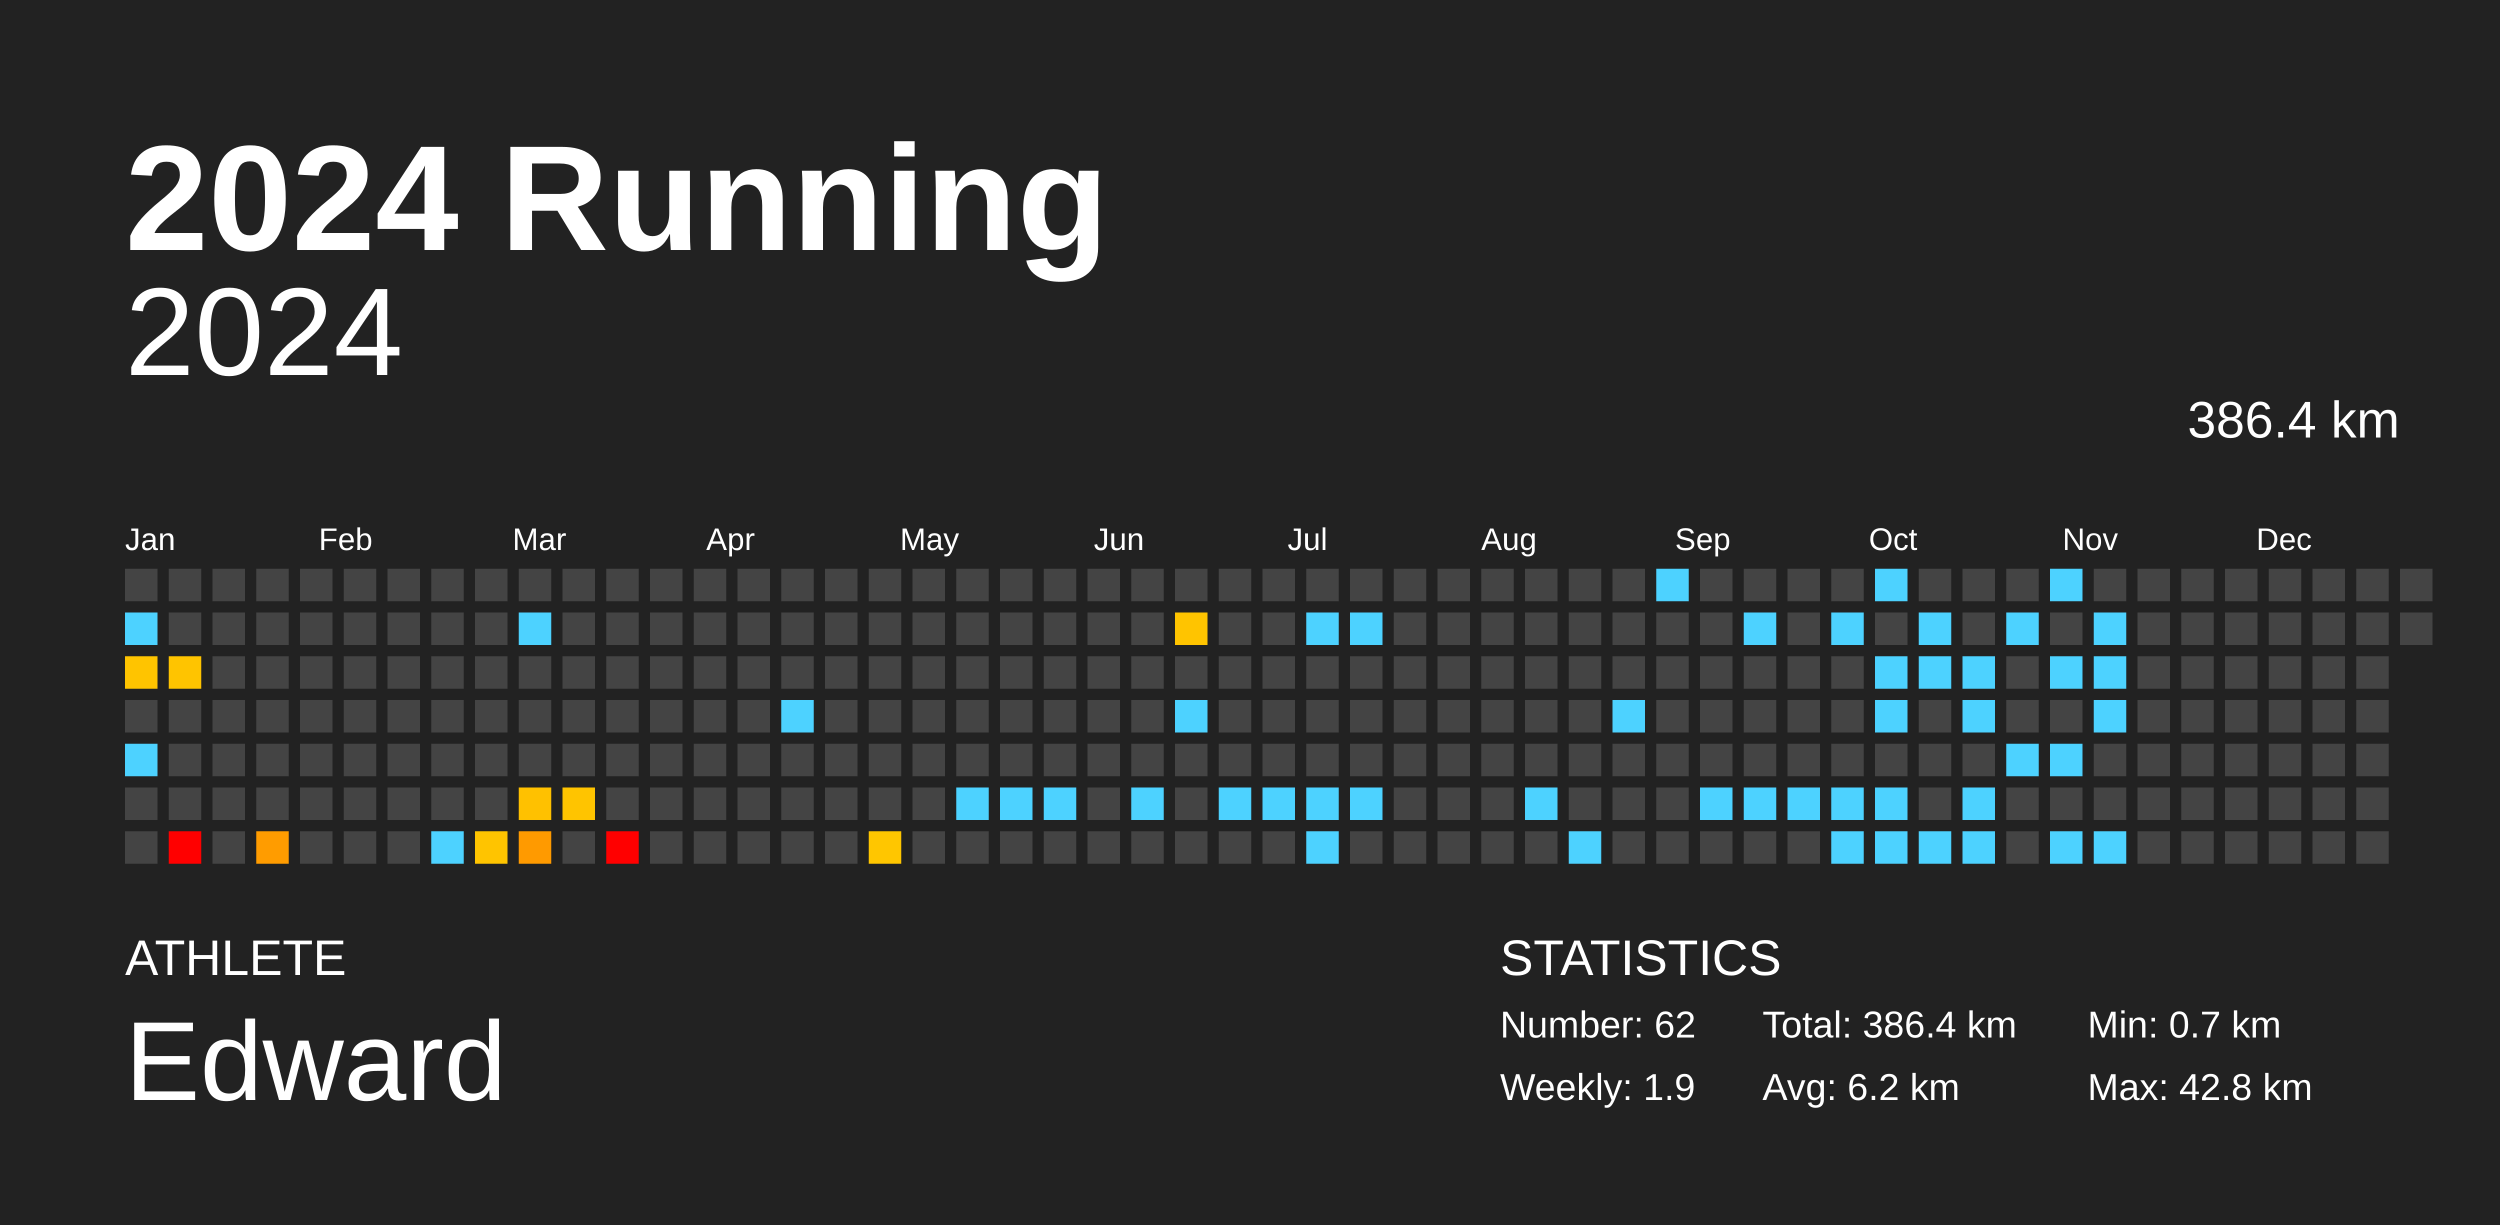
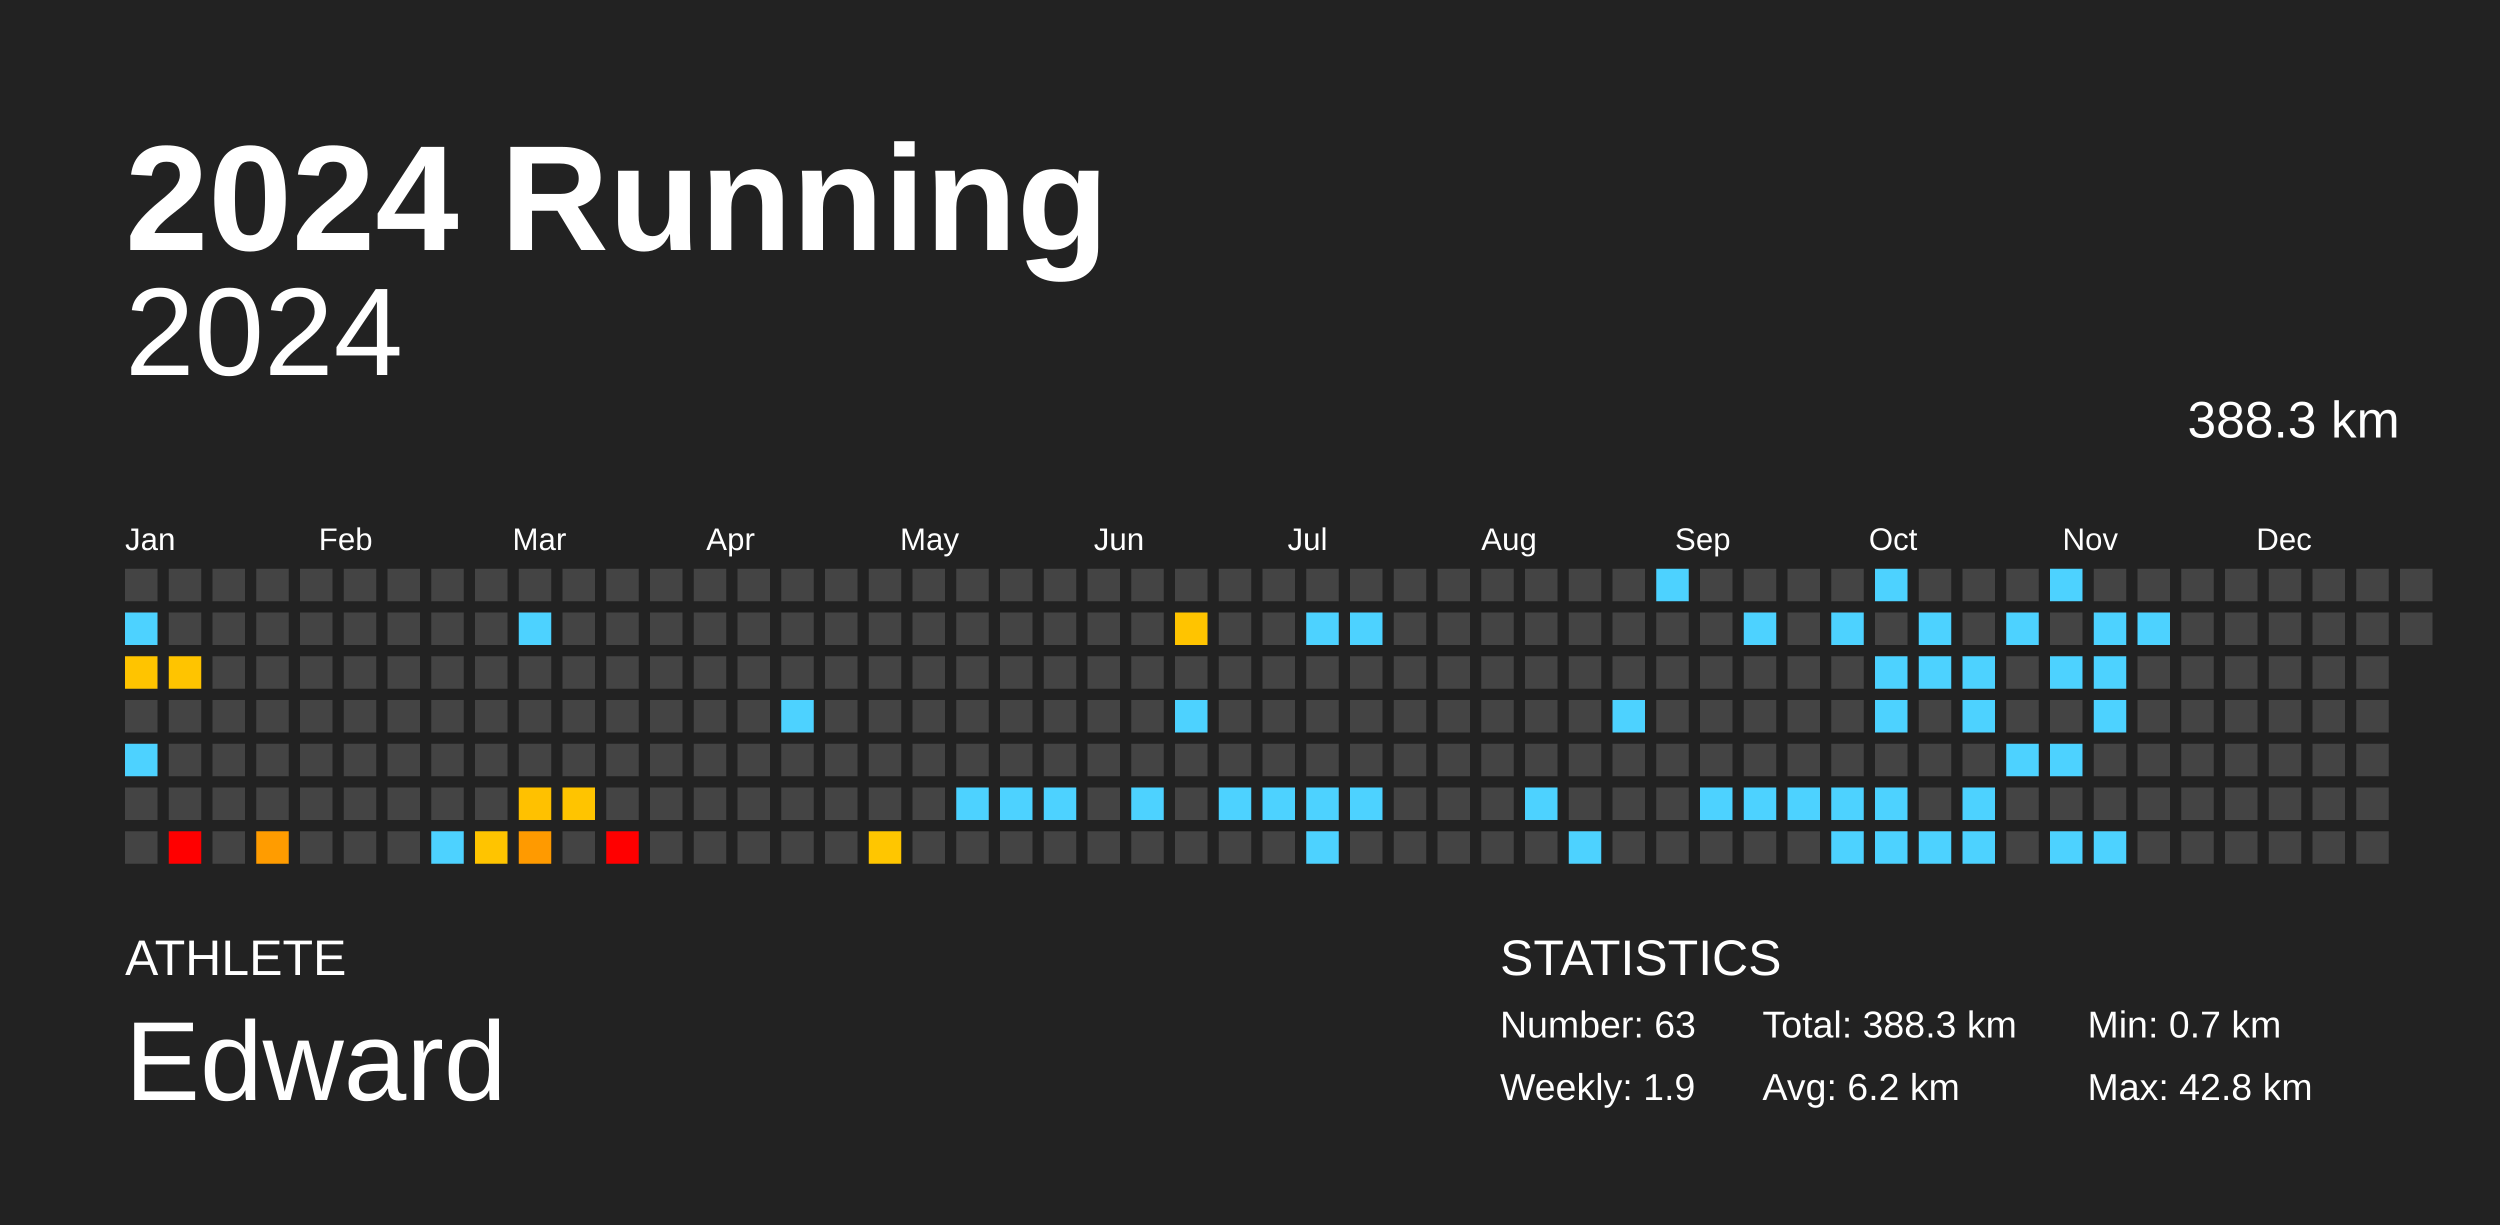
<svg xmlns="http://www.w3.org/2000/svg" baseProfile="full" height="98mm" version="1.1" viewBox="0,0,200,98" width="200mm">
  <defs />
  <rect fill="#222222" height="98" width="200" x="0" y="0" />
  <text fill="#FFFFFF" style="font-size:12px; font-family:Arial; font-weight:bold;" x="10" y="20">2024 Running</text>
  <text fill="#FFFFFF" style="font-size:4px; font-family:Arial" x="10" y="78">ATHLETE</text>
  <text fill="#FFFFFF" style="font-size:9px; font-family:Arial" x="10" y="88">Edward</text>
  <text fill="#FFFFFF" style="font-size:4px; font-family:Arial" x="120" y="78">STATISTICS</text>
-   <text fill="#FFFFFF" style="font-size:3px; font-family:Arial" x="120" y="83">Number: 62</text>
+   <text fill="#FFFFFF" style="font-size:3px; font-family:Arial" x="120" y="83">Number: 63</text>
  <text fill="#FFFFFF" style="font-size:3px; font-family:Arial" x="120" y="88">Weekly: 1.9</text>
-   <text fill="#FFFFFF" style="font-size:3px; font-family:Arial" x="141" y="83">Total: 386.4 km</text>
+   <text fill="#FFFFFF" style="font-size:3px; font-family:Arial" x="141" y="83">Total: 388.3 km</text>
  <text fill="#FFFFFF" style="font-size:3px; font-family:Arial" x="141" y="88">Avg: 6.2 km</text>
  <text fill="#FFFFFF" style="font-size:3px; font-family:Arial" x="167" y="83">Min: 0.7 km</text>
  <text fill="#FFFFFF" style="font-size:3px; font-family:Arial" x="167" y="88">Max: 42.8 km</text>
  <text alignment-baseline="hanging" fill="#FFFFFF" style="font-size:10.0px; font-family:Arial;" x="10" y="30">2024</text>
-   <text alignment-baseline="hanging" fill="#FFFFFF" style="font-size:4.125px; font-family:Arial;" x="175" y="35">386.4 km</text>
+   <text alignment-baseline="hanging" fill="#FFFFFF" style="font-size:4.125px; font-family:Arial;" x="175" y="35">388.3 km</text>
  <text fill="#FFFFFF" style="font-size:2.5px; font-family:Arial" x="10.0" y="44">Jan</text>
  <text fill="#FFFFFF" style="font-size:2.5px; font-family:Arial" x="25.5" y="44">Feb</text>
  <text fill="#FFFFFF" style="font-size:2.5px; font-family:Arial" x="41.0" y="44">Mar</text>
  <text fill="#FFFFFF" style="font-size:2.5px; font-family:Arial" x="56.5" y="44">Apr</text>
  <text fill="#FFFFFF" style="font-size:2.5px; font-family:Arial" x="72.0" y="44">May</text>
  <text fill="#FFFFFF" style="font-size:2.5px; font-family:Arial" x="87.5" y="44">Jun</text>
  <text fill="#FFFFFF" style="font-size:2.5px; font-family:Arial" x="103.0" y="44">Jul</text>
  <text fill="#FFFFFF" style="font-size:2.5px; font-family:Arial" x="118.5" y="44">Aug</text>
  <text fill="#FFFFFF" style="font-size:2.5px; font-family:Arial" x="134.0" y="44">Sep</text>
  <text fill="#FFFFFF" style="font-size:2.5px; font-family:Arial" x="149.5" y="44">Oct</text>
  <text fill="#FFFFFF" style="font-size:2.5px; font-family:Arial" x="165.0" y="44">Nov</text>
  <text fill="#FFFFFF" style="font-size:2.5px; font-family:Arial" x="180.5" y="44">Dec</text>
  <rect fill="#444444" height="2.6" width="2.6" x="10.0" y="45.5" />
  <rect fill="#4dd2ff" height="2.6" width="2.6" x="10.0" y="49.0" />
  <rect fill="#ffc400" height="2.6" width="2.6" x="10.0" y="52.5" />
  <rect fill="#444444" height="2.6" width="2.6" x="10.0" y="56.0" />
  <rect fill="#4dd2ff" height="2.6" width="2.6" x="10.0" y="59.5" />
  <rect fill="#444444" height="2.6" width="2.6" x="10.0" y="63.0" />
  <rect fill="#444444" height="2.6" width="2.6" x="10.0" y="66.5" />
  <rect fill="#444444" height="2.6" width="2.6" x="13.5" y="45.5" />
  <rect fill="#444444" height="2.6" width="2.6" x="13.5" y="49.0" />
  <rect fill="#ffc400" height="2.6" width="2.6" x="13.5" y="52.5" />
  <rect fill="#444444" height="2.6" width="2.6" x="13.5" y="56.0" />
  <rect fill="#444444" height="2.6" width="2.6" x="13.5" y="59.5" />
  <rect fill="#444444" height="2.6" width="2.6" x="13.5" y="63.0" />
  <rect fill="red" height="2.6" width="2.6" x="13.5" y="66.5" />
  <rect fill="#444444" height="2.6" width="2.6" x="17.0" y="45.5" />
  <rect fill="#444444" height="2.6" width="2.6" x="17.0" y="49.0" />
  <rect fill="#444444" height="2.6" width="2.6" x="17.0" y="52.5" />
  <rect fill="#444444" height="2.6" width="2.6" x="17.0" y="56.0" />
  <rect fill="#444444" height="2.6" width="2.6" x="17.0" y="59.5" />
  <rect fill="#444444" height="2.6" width="2.6" x="17.0" y="63.0" />
  <rect fill="#444444" height="2.6" width="2.6" x="17.0" y="66.5" />
  <rect fill="#444444" height="2.6" width="2.6" x="20.5" y="45.5" />
  <rect fill="#444444" height="2.6" width="2.6" x="20.5" y="49.0" />
  <rect fill="#444444" height="2.6" width="2.6" x="20.5" y="52.5" />
  <rect fill="#444444" height="2.6" width="2.6" x="20.5" y="56.0" />
  <rect fill="#444444" height="2.6" width="2.6" x="20.5" y="59.5" />
  <rect fill="#444444" height="2.6" width="2.6" x="20.5" y="63.0" />
  <rect fill="#ff9c00" height="2.6" width="2.6" x="20.5" y="66.5" />
  <rect fill="#444444" height="2.6" width="2.6" x="24.0" y="45.5" />
  <rect fill="#444444" height="2.6" width="2.6" x="24.0" y="49.0" />
  <rect fill="#444444" height="2.6" width="2.6" x="24.0" y="52.5" />
  <rect fill="#444444" height="2.6" width="2.6" x="24.0" y="56.0" />
  <rect fill="#444444" height="2.6" width="2.6" x="24.0" y="59.5" />
  <rect fill="#444444" height="2.6" width="2.6" x="24.0" y="63.0" />
  <rect fill="#444444" height="2.6" width="2.6" x="24.0" y="66.5" />
  <rect fill="#444444" height="2.6" width="2.6" x="27.5" y="45.5" />
  <rect fill="#444444" height="2.6" width="2.6" x="27.5" y="49.0" />
  <rect fill="#444444" height="2.6" width="2.6" x="27.5" y="52.5" />
  <rect fill="#444444" height="2.6" width="2.6" x="27.5" y="56.0" />
  <rect fill="#444444" height="2.6" width="2.6" x="27.5" y="59.5" />
  <rect fill="#444444" height="2.6" width="2.6" x="27.5" y="63.0" />
  <rect fill="#444444" height="2.6" width="2.6" x="27.5" y="66.5" />
  <rect fill="#444444" height="2.6" width="2.6" x="31.0" y="45.5" />
  <rect fill="#444444" height="2.6" width="2.6" x="31.0" y="49.0" />
  <rect fill="#444444" height="2.6" width="2.6" x="31.0" y="52.5" />
  <rect fill="#444444" height="2.6" width="2.6" x="31.0" y="56.0" />
  <rect fill="#444444" height="2.6" width="2.6" x="31.0" y="59.5" />
  <rect fill="#444444" height="2.6" width="2.6" x="31.0" y="63.0" />
  <rect fill="#444444" height="2.6" width="2.6" x="31.0" y="66.5" />
  <rect fill="#444444" height="2.6" width="2.6" x="34.5" y="45.5" />
  <rect fill="#444444" height="2.6" width="2.6" x="34.5" y="49.0" />
  <rect fill="#444444" height="2.6" width="2.6" x="34.5" y="52.5" />
  <rect fill="#444444" height="2.6" width="2.6" x="34.5" y="56.0" />
  <rect fill="#444444" height="2.6" width="2.6" x="34.5" y="59.5" />
  <rect fill="#444444" height="2.6" width="2.6" x="34.5" y="63.0" />
  <rect fill="#4dd2ff" height="2.6" width="2.6" x="34.5" y="66.5" />
  <rect fill="#444444" height="2.6" width="2.6" x="38.0" y="45.5" />
  <rect fill="#444444" height="2.6" width="2.6" x="38.0" y="49.0" />
  <rect fill="#444444" height="2.6" width="2.6" x="38.0" y="52.5" />
  <rect fill="#444444" height="2.6" width="2.6" x="38.0" y="56.0" />
  <rect fill="#444444" height="2.6" width="2.6" x="38.0" y="59.5" />
  <rect fill="#444444" height="2.6" width="2.6" x="38.0" y="63.0" />
  <rect fill="#ffc400" height="2.6" width="2.6" x="38.0" y="66.5" />
  <rect fill="#444444" height="2.6" width="2.6" x="41.5" y="45.5" />
  <rect fill="#4dd2ff" height="2.6" width="2.6" x="41.5" y="49.0" />
  <rect fill="#444444" height="2.6" width="2.6" x="41.5" y="52.5" />
  <rect fill="#444444" height="2.6" width="2.6" x="41.5" y="56.0" />
  <rect fill="#444444" height="2.6" width="2.6" x="41.5" y="59.5" />
  <rect fill="#ffc100" height="2.6" width="2.6" x="41.5" y="63.0" />
  <rect fill="#ff9a00" height="2.6" width="2.6" x="41.5" y="66.5" />
  <rect fill="#444444" height="2.6" width="2.6" x="45.0" y="45.5" />
  <rect fill="#444444" height="2.6" width="2.6" x="45.0" y="49.0" />
  <rect fill="#444444" height="2.6" width="2.6" x="45.0" y="52.5" />
  <rect fill="#444444" height="2.6" width="2.6" x="45.0" y="56.0" />
  <rect fill="#444444" height="2.6" width="2.6" x="45.0" y="59.5" />
  <rect fill="#ffc400" height="2.6" width="2.6" x="45.0" y="63.0" />
  <rect fill="#444444" height="2.6" width="2.6" x="45.0" y="66.5" />
  <rect fill="#444444" height="2.6" width="2.6" x="48.5" y="45.5" />
  <rect fill="#444444" height="2.6" width="2.6" x="48.5" y="49.0" />
  <rect fill="#444444" height="2.6" width="2.6" x="48.5" y="52.5" />
  <rect fill="#444444" height="2.6" width="2.6" x="48.5" y="56.0" />
  <rect fill="#444444" height="2.6" width="2.6" x="48.5" y="59.5" />
  <rect fill="#444444" height="2.6" width="2.6" x="48.5" y="63.0" />
  <rect fill="red" height="2.6" width="2.6" x="48.5" y="66.5" />
  <rect fill="#444444" height="2.6" width="2.6" x="52.0" y="45.5" />
  <rect fill="#444444" height="2.6" width="2.6" x="52.0" y="49.0" />
  <rect fill="#444444" height="2.6" width="2.6" x="52.0" y="52.5" />
  <rect fill="#444444" height="2.6" width="2.6" x="52.0" y="56.0" />
  <rect fill="#444444" height="2.6" width="2.6" x="52.0" y="59.5" />
  <rect fill="#444444" height="2.6" width="2.6" x="52.0" y="63.0" />
  <rect fill="#444444" height="2.6" width="2.6" x="52.0" y="66.5" />
  <rect fill="#444444" height="2.6" width="2.6" x="55.5" y="45.5" />
  <rect fill="#444444" height="2.6" width="2.6" x="55.5" y="49.0" />
  <rect fill="#444444" height="2.6" width="2.6" x="55.5" y="52.5" />
  <rect fill="#444444" height="2.6" width="2.6" x="55.5" y="56.0" />
  <rect fill="#444444" height="2.6" width="2.6" x="55.5" y="59.5" />
  <rect fill="#444444" height="2.6" width="2.6" x="55.5" y="63.0" />
  <rect fill="#444444" height="2.6" width="2.6" x="55.5" y="66.5" />
  <rect fill="#444444" height="2.6" width="2.6" x="59.0" y="45.5" />
  <rect fill="#444444" height="2.6" width="2.6" x="59.0" y="49.0" />
  <rect fill="#444444" height="2.6" width="2.6" x="59.0" y="52.5" />
  <rect fill="#444444" height="2.6" width="2.6" x="59.0" y="56.0" />
  <rect fill="#444444" height="2.6" width="2.6" x="59.0" y="59.5" />
  <rect fill="#444444" height="2.6" width="2.6" x="59.0" y="63.0" />
  <rect fill="#444444" height="2.6" width="2.6" x="59.0" y="66.5" />
  <rect fill="#444444" height="2.6" width="2.6" x="62.5" y="45.5" />
  <rect fill="#444444" height="2.6" width="2.6" x="62.5" y="49.0" />
  <rect fill="#444444" height="2.6" width="2.6" x="62.5" y="52.5" />
  <rect fill="#4dd2ff" height="2.6" width="2.6" x="62.5" y="56.0" />
  <rect fill="#444444" height="2.6" width="2.6" x="62.5" y="59.5" />
  <rect fill="#444444" height="2.6" width="2.6" x="62.5" y="63.0" />
  <rect fill="#444444" height="2.6" width="2.6" x="62.5" y="66.5" />
  <rect fill="#444444" height="2.6" width="2.6" x="66.0" y="45.5" />
  <rect fill="#444444" height="2.6" width="2.6" x="66.0" y="49.0" />
  <rect fill="#444444" height="2.6" width="2.6" x="66.0" y="52.5" />
  <rect fill="#444444" height="2.6" width="2.6" x="66.0" y="56.0" />
  <rect fill="#444444" height="2.6" width="2.6" x="66.0" y="59.5" />
  <rect fill="#444444" height="2.6" width="2.6" x="66.0" y="63.0" />
  <rect fill="#444444" height="2.6" width="2.6" x="66.0" y="66.5" />
  <rect fill="#444444" height="2.6" width="2.6" x="69.5" y="45.5" />
  <rect fill="#444444" height="2.6" width="2.6" x="69.5" y="49.0" />
  <rect fill="#444444" height="2.6" width="2.6" x="69.5" y="52.5" />
  <rect fill="#444444" height="2.6" width="2.6" x="69.5" y="56.0" />
  <rect fill="#444444" height="2.6" width="2.6" x="69.5" y="59.5" />
  <rect fill="#444444" height="2.6" width="2.6" x="69.5" y="63.0" />
  <rect fill="#ffc600" height="2.6" width="2.6" x="69.5" y="66.5" />
  <rect fill="#444444" height="2.6" width="2.6" x="73.0" y="45.5" />
  <rect fill="#444444" height="2.6" width="2.6" x="73.0" y="49.0" />
  <rect fill="#444444" height="2.6" width="2.6" x="73.0" y="52.5" />
  <rect fill="#444444" height="2.6" width="2.6" x="73.0" y="56.0" />
  <rect fill="#444444" height="2.6" width="2.6" x="73.0" y="59.5" />
  <rect fill="#444444" height="2.6" width="2.6" x="73.0" y="63.0" />
  <rect fill="#444444" height="2.6" width="2.6" x="73.0" y="66.5" />
  <rect fill="#444444" height="2.6" width="2.6" x="76.5" y="45.5" />
  <rect fill="#444444" height="2.6" width="2.6" x="76.5" y="49.0" />
  <rect fill="#444444" height="2.6" width="2.6" x="76.5" y="52.5" />
  <rect fill="#444444" height="2.6" width="2.6" x="76.5" y="56.0" />
  <rect fill="#444444" height="2.6" width="2.6" x="76.5" y="59.5" />
  <rect fill="#4dd2ff" height="2.6" width="2.6" x="76.5" y="63.0" />
  <rect fill="#444444" height="2.6" width="2.6" x="76.5" y="66.5" />
  <rect fill="#444444" height="2.6" width="2.6" x="80.0" y="45.5" />
  <rect fill="#444444" height="2.6" width="2.6" x="80.0" y="49.0" />
  <rect fill="#444444" height="2.6" width="2.6" x="80.0" y="52.5" />
  <rect fill="#444444" height="2.6" width="2.6" x="80.0" y="56.0" />
  <rect fill="#444444" height="2.6" width="2.6" x="80.0" y="59.5" />
  <rect fill="#4dd2ff" height="2.6" width="2.6" x="80.0" y="63.0" />
  <rect fill="#444444" height="2.6" width="2.6" x="80.0" y="66.5" />
  <rect fill="#444444" height="2.6" width="2.6" x="83.5" y="45.5" />
  <rect fill="#444444" height="2.6" width="2.6" x="83.5" y="49.0" />
  <rect fill="#444444" height="2.6" width="2.6" x="83.5" y="52.5" />
  <rect fill="#444444" height="2.6" width="2.6" x="83.5" y="56.0" />
  <rect fill="#444444" height="2.6" width="2.6" x="83.5" y="59.5" />
  <rect fill="#4dd2ff" height="2.6" width="2.6" x="83.5" y="63.0" />
  <rect fill="#444444" height="2.6" width="2.6" x="83.5" y="66.5" />
  <rect fill="#444444" height="2.6" width="2.6" x="87.0" y="45.5" />
  <rect fill="#444444" height="2.6" width="2.6" x="87.0" y="49.0" />
  <rect fill="#444444" height="2.6" width="2.6" x="87.0" y="52.5" />
  <rect fill="#444444" height="2.6" width="2.6" x="87.0" y="56.0" />
  <rect fill="#444444" height="2.6" width="2.6" x="87.0" y="59.5" />
  <rect fill="#444444" height="2.6" width="2.6" x="87.0" y="63.0" />
  <rect fill="#444444" height="2.6" width="2.6" x="87.0" y="66.5" />
  <rect fill="#444444" height="2.6" width="2.6" x="90.5" y="45.5" />
  <rect fill="#444444" height="2.6" width="2.6" x="90.5" y="49.0" />
  <rect fill="#444444" height="2.6" width="2.6" x="90.5" y="52.5" />
  <rect fill="#444444" height="2.6" width="2.6" x="90.5" y="56.0" />
  <rect fill="#444444" height="2.6" width="2.6" x="90.5" y="59.5" />
  <rect fill="#4dd2ff" height="2.6" width="2.6" x="90.5" y="63.0" />
  <rect fill="#444444" height="2.6" width="2.6" x="90.5" y="66.5" />
  <rect fill="#444444" height="2.6" width="2.6" x="94.0" y="45.5" />
  <rect fill="#ffc400" height="2.6" width="2.6" x="94.0" y="49.0" />
  <rect fill="#444444" height="2.6" width="2.6" x="94.0" y="52.5" />
  <rect fill="#4dd2ff" height="2.6" width="2.6" x="94.0" y="56.0" />
  <rect fill="#444444" height="2.6" width="2.6" x="94.0" y="59.5" />
  <rect fill="#444444" height="2.6" width="2.6" x="94.0" y="63.0" />
  <rect fill="#444444" height="2.6" width="2.6" x="94.0" y="66.5" />
  <rect fill="#444444" height="2.6" width="2.6" x="97.5" y="45.5" />
  <rect fill="#444444" height="2.6" width="2.6" x="97.5" y="49.0" />
  <rect fill="#444444" height="2.6" width="2.6" x="97.5" y="52.5" />
  <rect fill="#444444" height="2.6" width="2.6" x="97.5" y="56.0" />
  <rect fill="#444444" height="2.6" width="2.6" x="97.5" y="59.5" />
  <rect fill="#4dd2ff" height="2.6" width="2.6" x="97.5" y="63.0" />
  <rect fill="#444444" height="2.6" width="2.6" x="97.5" y="66.5" />
  <rect fill="#444444" height="2.6" width="2.6" x="101.0" y="45.5" />
  <rect fill="#444444" height="2.6" width="2.6" x="101.0" y="49.0" />
  <rect fill="#444444" height="2.6" width="2.6" x="101.0" y="52.5" />
  <rect fill="#444444" height="2.6" width="2.6" x="101.0" y="56.0" />
  <rect fill="#444444" height="2.6" width="2.6" x="101.0" y="59.5" />
  <rect fill="#4dd2ff" height="2.6" width="2.6" x="101.0" y="63.0" />
  <rect fill="#444444" height="2.6" width="2.6" x="101.0" y="66.5" />
  <rect fill="#444444" height="2.6" width="2.6" x="104.5" y="45.5" />
  <rect fill="#4dd2ff" height="2.6" width="2.6" x="104.5" y="49.0" />
  <rect fill="#444444" height="2.6" width="2.6" x="104.5" y="52.5" />
  <rect fill="#444444" height="2.6" width="2.6" x="104.5" y="56.0" />
  <rect fill="#444444" height="2.6" width="2.6" x="104.5" y="59.5" />
  <rect fill="#4dd2ff" height="2.6" width="2.6" x="104.5" y="63.0" />
  <rect fill="#4dd2ff" height="2.6" width="2.6" x="104.5" y="66.5" />
  <rect fill="#444444" height="2.6" width="2.6" x="108.0" y="45.5" />
  <rect fill="#4dd2ff" height="2.6" width="2.6" x="108.0" y="49.0" />
  <rect fill="#444444" height="2.6" width="2.6" x="108.0" y="52.5" />
  <rect fill="#444444" height="2.6" width="2.6" x="108.0" y="56.0" />
  <rect fill="#444444" height="2.6" width="2.6" x="108.0" y="59.5" />
  <rect fill="#4dd2ff" height="2.6" width="2.6" x="108.0" y="63.0" />
  <rect fill="#444444" height="2.6" width="2.6" x="108.0" y="66.5" />
  <rect fill="#444444" height="2.6" width="2.6" x="111.5" y="45.5" />
  <rect fill="#444444" height="2.6" width="2.6" x="111.5" y="49.0" />
  <rect fill="#444444" height="2.6" width="2.6" x="111.5" y="52.5" />
  <rect fill="#444444" height="2.6" width="2.6" x="111.5" y="56.0" />
  <rect fill="#444444" height="2.6" width="2.6" x="111.5" y="59.5" />
  <rect fill="#444444" height="2.6" width="2.6" x="111.5" y="63.0" />
  <rect fill="#444444" height="2.6" width="2.6" x="111.5" y="66.5" />
  <rect fill="#444444" height="2.6" width="2.6" x="115.0" y="45.5" />
  <rect fill="#444444" height="2.6" width="2.6" x="115.0" y="49.0" />
  <rect fill="#444444" height="2.6" width="2.6" x="115.0" y="52.5" />
  <rect fill="#444444" height="2.6" width="2.6" x="115.0" y="56.0" />
  <rect fill="#444444" height="2.6" width="2.6" x="115.0" y="59.5" />
  <rect fill="#444444" height="2.6" width="2.6" x="115.0" y="63.0" />
  <rect fill="#444444" height="2.6" width="2.6" x="115.0" y="66.5" />
  <rect fill="#444444" height="2.6" width="2.6" x="118.5" y="45.5" />
  <rect fill="#444444" height="2.6" width="2.6" x="118.5" y="49.0" />
  <rect fill="#444444" height="2.6" width="2.6" x="118.5" y="52.5" />
  <rect fill="#444444" height="2.6" width="2.6" x="118.5" y="56.0" />
  <rect fill="#444444" height="2.6" width="2.6" x="118.5" y="59.5" />
  <rect fill="#444444" height="2.6" width="2.6" x="118.5" y="63.0" />
  <rect fill="#444444" height="2.6" width="2.6" x="118.5" y="66.5" />
  <rect fill="#444444" height="2.6" width="2.6" x="122.0" y="45.5" />
  <rect fill="#444444" height="2.6" width="2.6" x="122.0" y="49.0" />
  <rect fill="#444444" height="2.6" width="2.6" x="122.0" y="52.5" />
  <rect fill="#444444" height="2.6" width="2.6" x="122.0" y="56.0" />
  <rect fill="#444444" height="2.6" width="2.6" x="122.0" y="59.5" />
  <rect fill="#4dd2ff" height="2.6" width="2.6" x="122.0" y="63.0" />
  <rect fill="#444444" height="2.6" width="2.6" x="122.0" y="66.5" />
  <rect fill="#444444" height="2.6" width="2.6" x="125.5" y="45.5" />
  <rect fill="#444444" height="2.6" width="2.6" x="125.5" y="49.0" />
  <rect fill="#444444" height="2.6" width="2.6" x="125.5" y="52.5" />
  <rect fill="#444444" height="2.6" width="2.6" x="125.5" y="56.0" />
  <rect fill="#444444" height="2.6" width="2.6" x="125.5" y="59.5" />
  <rect fill="#444444" height="2.6" width="2.6" x="125.5" y="63.0" />
  <rect fill="#4dd2ff" height="2.6" width="2.6" x="125.5" y="66.5" />
  <rect fill="#444444" height="2.6" width="2.6" x="129.0" y="45.5" />
  <rect fill="#444444" height="2.6" width="2.6" x="129.0" y="49.0" />
  <rect fill="#444444" height="2.6" width="2.6" x="129.0" y="52.5" />
  <rect fill="#4dd2ff" height="2.6" width="2.6" x="129.0" y="56.0" />
  <rect fill="#444444" height="2.6" width="2.6" x="129.0" y="59.5" />
  <rect fill="#444444" height="2.6" width="2.6" x="129.0" y="63.0" />
  <rect fill="#444444" height="2.6" width="2.6" x="129.0" y="66.5" />
  <rect fill="#4dd2ff" height="2.6" width="2.6" x="132.5" y="45.5" />
  <rect fill="#444444" height="2.6" width="2.6" x="132.5" y="49.0" />
  <rect fill="#444444" height="2.6" width="2.6" x="132.5" y="52.5" />
  <rect fill="#444444" height="2.6" width="2.6" x="132.5" y="56.0" />
  <rect fill="#444444" height="2.6" width="2.6" x="132.5" y="59.5" />
  <rect fill="#444444" height="2.6" width="2.6" x="132.5" y="63.0" />
  <rect fill="#444444" height="2.6" width="2.6" x="132.5" y="66.5" />
  <rect fill="#444444" height="2.6" width="2.6" x="136.0" y="45.5" />
  <rect fill="#444444" height="2.6" width="2.6" x="136.0" y="49.0" />
  <rect fill="#444444" height="2.6" width="2.6" x="136.0" y="52.5" />
  <rect fill="#444444" height="2.6" width="2.6" x="136.0" y="56.0" />
  <rect fill="#444444" height="2.6" width="2.6" x="136.0" y="59.5" />
  <rect fill="#4dd2ff" height="2.6" width="2.6" x="136.0" y="63.0" />
  <rect fill="#444444" height="2.6" width="2.6" x="136.0" y="66.5" />
  <rect fill="#444444" height="2.6" width="2.6" x="139.5" y="45.5" />
  <rect fill="#4dd2ff" height="2.6" width="2.6" x="139.5" y="49.0" />
  <rect fill="#444444" height="2.6" width="2.6" x="139.5" y="52.5" />
  <rect fill="#444444" height="2.6" width="2.6" x="139.5" y="56.0" />
  <rect fill="#444444" height="2.6" width="2.6" x="139.5" y="59.5" />
  <rect fill="#4dd2ff" height="2.6" width="2.6" x="139.5" y="63.0" />
  <rect fill="#444444" height="2.6" width="2.6" x="139.5" y="66.5" />
  <rect fill="#444444" height="2.6" width="2.6" x="143.0" y="45.5" />
  <rect fill="#444444" height="2.6" width="2.6" x="143.0" y="49.0" />
  <rect fill="#444444" height="2.6" width="2.6" x="143.0" y="52.5" />
  <rect fill="#444444" height="2.6" width="2.6" x="143.0" y="56.0" />
  <rect fill="#444444" height="2.6" width="2.6" x="143.0" y="59.5" />
  <rect fill="#4dd2ff" height="2.6" width="2.6" x="143.0" y="63.0" />
  <rect fill="#444444" height="2.6" width="2.6" x="143.0" y="66.5" />
  <rect fill="#444444" height="2.6" width="2.6" x="146.5" y="45.5" />
  <rect fill="#4dd2ff" height="2.6" width="2.6" x="146.5" y="49.0" />
  <rect fill="#444444" height="2.6" width="2.6" x="146.5" y="52.5" />
  <rect fill="#444444" height="2.6" width="2.6" x="146.5" y="56.0" />
  <rect fill="#444444" height="2.6" width="2.6" x="146.5" y="59.5" />
  <rect fill="#4dd2ff" height="2.6" width="2.6" x="146.5" y="63.0" />
  <rect fill="#4dd2ff" height="2.6" width="2.6" x="146.5" y="66.5" />
  <rect fill="#4dd2ff" height="2.6" width="2.6" x="150.0" y="45.5" />
  <rect fill="#444444" height="2.6" width="2.6" x="150.0" y="49.0" />
  <rect fill="#4dd2ff" height="2.6" width="2.6" x="150.0" y="52.5" />
  <rect fill="#4dd2ff" height="2.6" width="2.6" x="150.0" y="56.0" />
  <rect fill="#444444" height="2.6" width="2.6" x="150.0" y="59.5" />
  <rect fill="#4dd2ff" height="2.6" width="2.6" x="150.0" y="63.0" />
  <rect fill="#4dd2ff" height="2.6" width="2.6" x="150.0" y="66.5" />
  <rect fill="#444444" height="2.6" width="2.6" x="153.5" y="45.5" />
  <rect fill="#4dd2ff" height="2.6" width="2.6" x="153.5" y="49.0" />
  <rect fill="#4dd2ff" height="2.6" width="2.6" x="153.5" y="52.5" />
  <rect fill="#444444" height="2.6" width="2.6" x="153.5" y="56.0" />
  <rect fill="#444444" height="2.6" width="2.6" x="153.5" y="59.5" />
  <rect fill="#444444" height="2.6" width="2.6" x="153.5" y="63.0" />
  <rect fill="#4dd2ff" height="2.6" width="2.6" x="153.5" y="66.5" />
  <rect fill="#444444" height="2.6" width="2.6" x="157.0" y="45.5" />
  <rect fill="#444444" height="2.6" width="2.6" x="157.0" y="49.0" />
  <rect fill="#4dd2ff" height="2.6" width="2.6" x="157.0" y="52.5" />
  <rect fill="#4dd2ff" height="2.6" width="2.6" x="157.0" y="56.0" />
  <rect fill="#444444" height="2.6" width="2.6" x="157.0" y="59.5" />
  <rect fill="#4dd2ff" height="2.6" width="2.6" x="157.0" y="63.0" />
  <rect fill="#4dd2ff" height="2.6" width="2.6" x="157.0" y="66.5" />
  <rect fill="#444444" height="2.6" width="2.6" x="160.5" y="45.5" />
  <rect fill="#4dd2ff" height="2.6" width="2.6" x="160.5" y="49.0" />
  <rect fill="#444444" height="2.6" width="2.6" x="160.5" y="52.5" />
  <rect fill="#444444" height="2.6" width="2.6" x="160.5" y="56.0" />
  <rect fill="#4dd2ff" height="2.6" width="2.6" x="160.5" y="59.5" />
  <rect fill="#444444" height="2.6" width="2.6" x="160.5" y="63.0" />
  <rect fill="#444444" height="2.6" width="2.6" x="160.5" y="66.5" />
  <rect fill="#4dd2ff" height="2.6" width="2.6" x="164.0" y="45.5" />
  <rect fill="#444444" height="2.6" width="2.6" x="164.0" y="49.0" />
  <rect fill="#4dd2ff" height="2.6" width="2.6" x="164.0" y="52.5" />
  <rect fill="#444444" height="2.6" width="2.6" x="164.0" y="56.0" />
  <rect fill="#4dd2ff" height="2.6" width="2.6" x="164.0" y="59.5" />
  <rect fill="#444444" height="2.6" width="2.6" x="164.0" y="63.0" />
  <rect fill="#4dd2ff" height="2.6" width="2.6" x="164.0" y="66.5" />
  <rect fill="#444444" height="2.6" width="2.6" x="167.5" y="45.5" />
  <rect fill="#4dd2ff" height="2.6" width="2.6" x="167.5" y="49.0" />
  <rect fill="#4dd2ff" height="2.6" width="2.6" x="167.5" y="52.5" />
  <rect fill="#4dd2ff" height="2.6" width="2.6" x="167.5" y="56.0" />
  <rect fill="#444444" height="2.6" width="2.6" x="167.5" y="59.5" />
  <rect fill="#444444" height="2.6" width="2.6" x="167.5" y="63.0" />
  <rect fill="#4dd2ff" height="2.6" width="2.6" x="167.5" y="66.5" />
  <rect fill="#444444" height="2.6" width="2.6" x="171.0" y="45.5" />
-   <rect fill="#444444" height="2.6" width="2.6" x="171.0" y="49.0" />
+   <rect fill="#4dd2ff" height="2.6" width="2.6" x="171.0" y="49.0" />
  <rect fill="#444444" height="2.6" width="2.6" x="171.0" y="52.5" />
  <rect fill="#444444" height="2.6" width="2.6" x="171.0" y="56.0" />
  <rect fill="#444444" height="2.6" width="2.6" x="171.0" y="59.5" />
  <rect fill="#444444" height="2.6" width="2.6" x="171.0" y="63.0" />
  <rect fill="#444444" height="2.6" width="2.6" x="171.0" y="66.5" />
  <rect fill="#444444" height="2.6" width="2.6" x="174.5" y="45.5" />
  <rect fill="#444444" height="2.6" width="2.6" x="174.5" y="49.0" />
  <rect fill="#444444" height="2.6" width="2.6" x="174.5" y="52.5" />
  <rect fill="#444444" height="2.6" width="2.6" x="174.5" y="56.0" />
  <rect fill="#444444" height="2.6" width="2.6" x="174.5" y="59.5" />
  <rect fill="#444444" height="2.6" width="2.6" x="174.5" y="63.0" />
  <rect fill="#444444" height="2.6" width="2.6" x="174.5" y="66.5" />
  <rect fill="#444444" height="2.6" width="2.6" x="178.0" y="45.5" />
  <rect fill="#444444" height="2.6" width="2.6" x="178.0" y="49.0" />
  <rect fill="#444444" height="2.6" width="2.6" x="178.0" y="52.5" />
  <rect fill="#444444" height="2.6" width="2.6" x="178.0" y="56.0" />
  <rect fill="#444444" height="2.6" width="2.6" x="178.0" y="59.5" />
  <rect fill="#444444" height="2.6" width="2.6" x="178.0" y="63.0" />
  <rect fill="#444444" height="2.6" width="2.6" x="178.0" y="66.5" />
  <rect fill="#444444" height="2.6" width="2.6" x="181.5" y="45.5" />
  <rect fill="#444444" height="2.6" width="2.6" x="181.5" y="49.0" />
  <rect fill="#444444" height="2.6" width="2.6" x="181.5" y="52.5" />
  <rect fill="#444444" height="2.6" width="2.6" x="181.5" y="56.0" />
  <rect fill="#444444" height="2.6" width="2.6" x="181.5" y="59.5" />
  <rect fill="#444444" height="2.6" width="2.6" x="181.5" y="63.0" />
  <rect fill="#444444" height="2.6" width="2.6" x="181.5" y="66.5" />
  <rect fill="#444444" height="2.6" width="2.6" x="185.0" y="45.5" />
  <rect fill="#444444" height="2.6" width="2.6" x="185.0" y="49.0" />
  <rect fill="#444444" height="2.6" width="2.6" x="185.0" y="52.5" />
  <rect fill="#444444" height="2.6" width="2.6" x="185.0" y="56.0" />
  <rect fill="#444444" height="2.6" width="2.6" x="185.0" y="59.5" />
  <rect fill="#444444" height="2.6" width="2.6" x="185.0" y="63.0" />
  <rect fill="#444444" height="2.6" width="2.6" x="185.0" y="66.5" />
  <rect fill="#444444" height="2.6" width="2.6" x="188.5" y="45.5" />
  <rect fill="#444444" height="2.6" width="2.6" x="188.5" y="49.0" />
  <rect fill="#444444" height="2.6" width="2.6" x="188.5" y="52.5" />
  <rect fill="#444444" height="2.6" width="2.6" x="188.5" y="56.0" />
  <rect fill="#444444" height="2.6" width="2.6" x="188.5" y="59.5" />
  <rect fill="#444444" height="2.6" width="2.6" x="188.5" y="63.0" />
  <rect fill="#444444" height="2.6" width="2.6" x="188.5" y="66.5" />
  <rect fill="#444444" height="2.6" width="2.6" x="192.0" y="45.5" />
  <rect fill="#444444" height="2.6" width="2.6" x="192.0" y="49.0" />
</svg>
